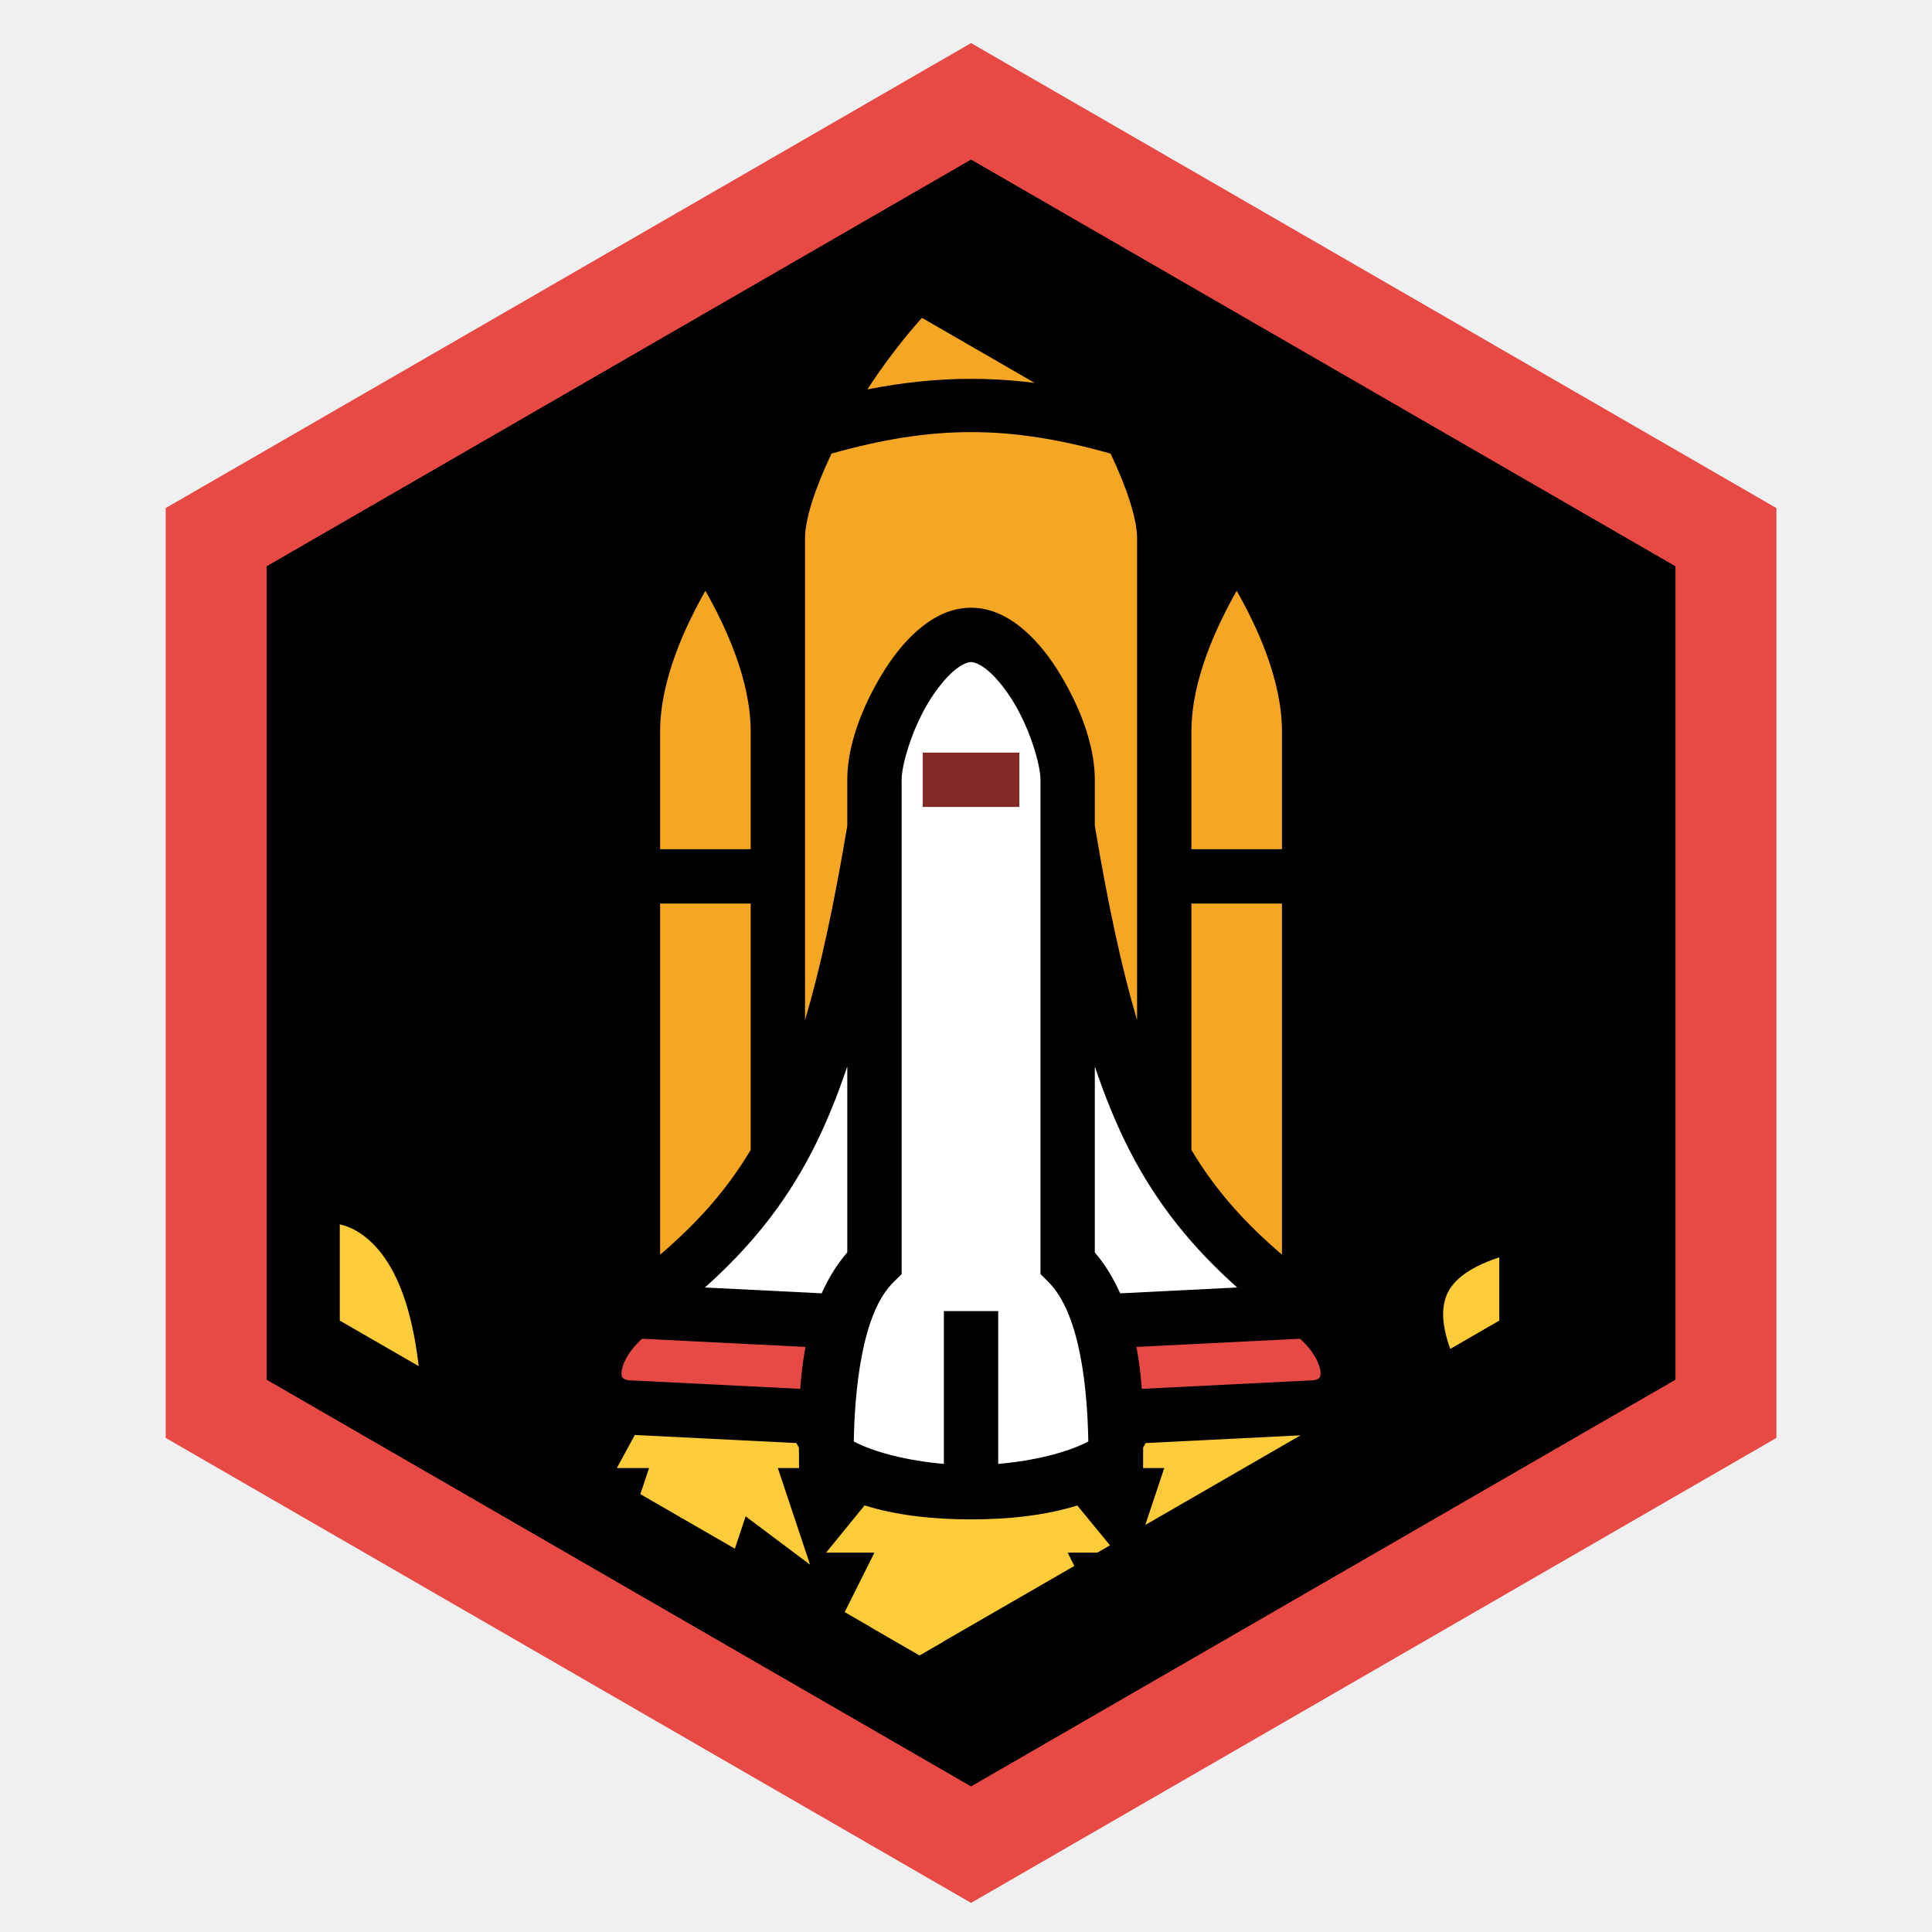
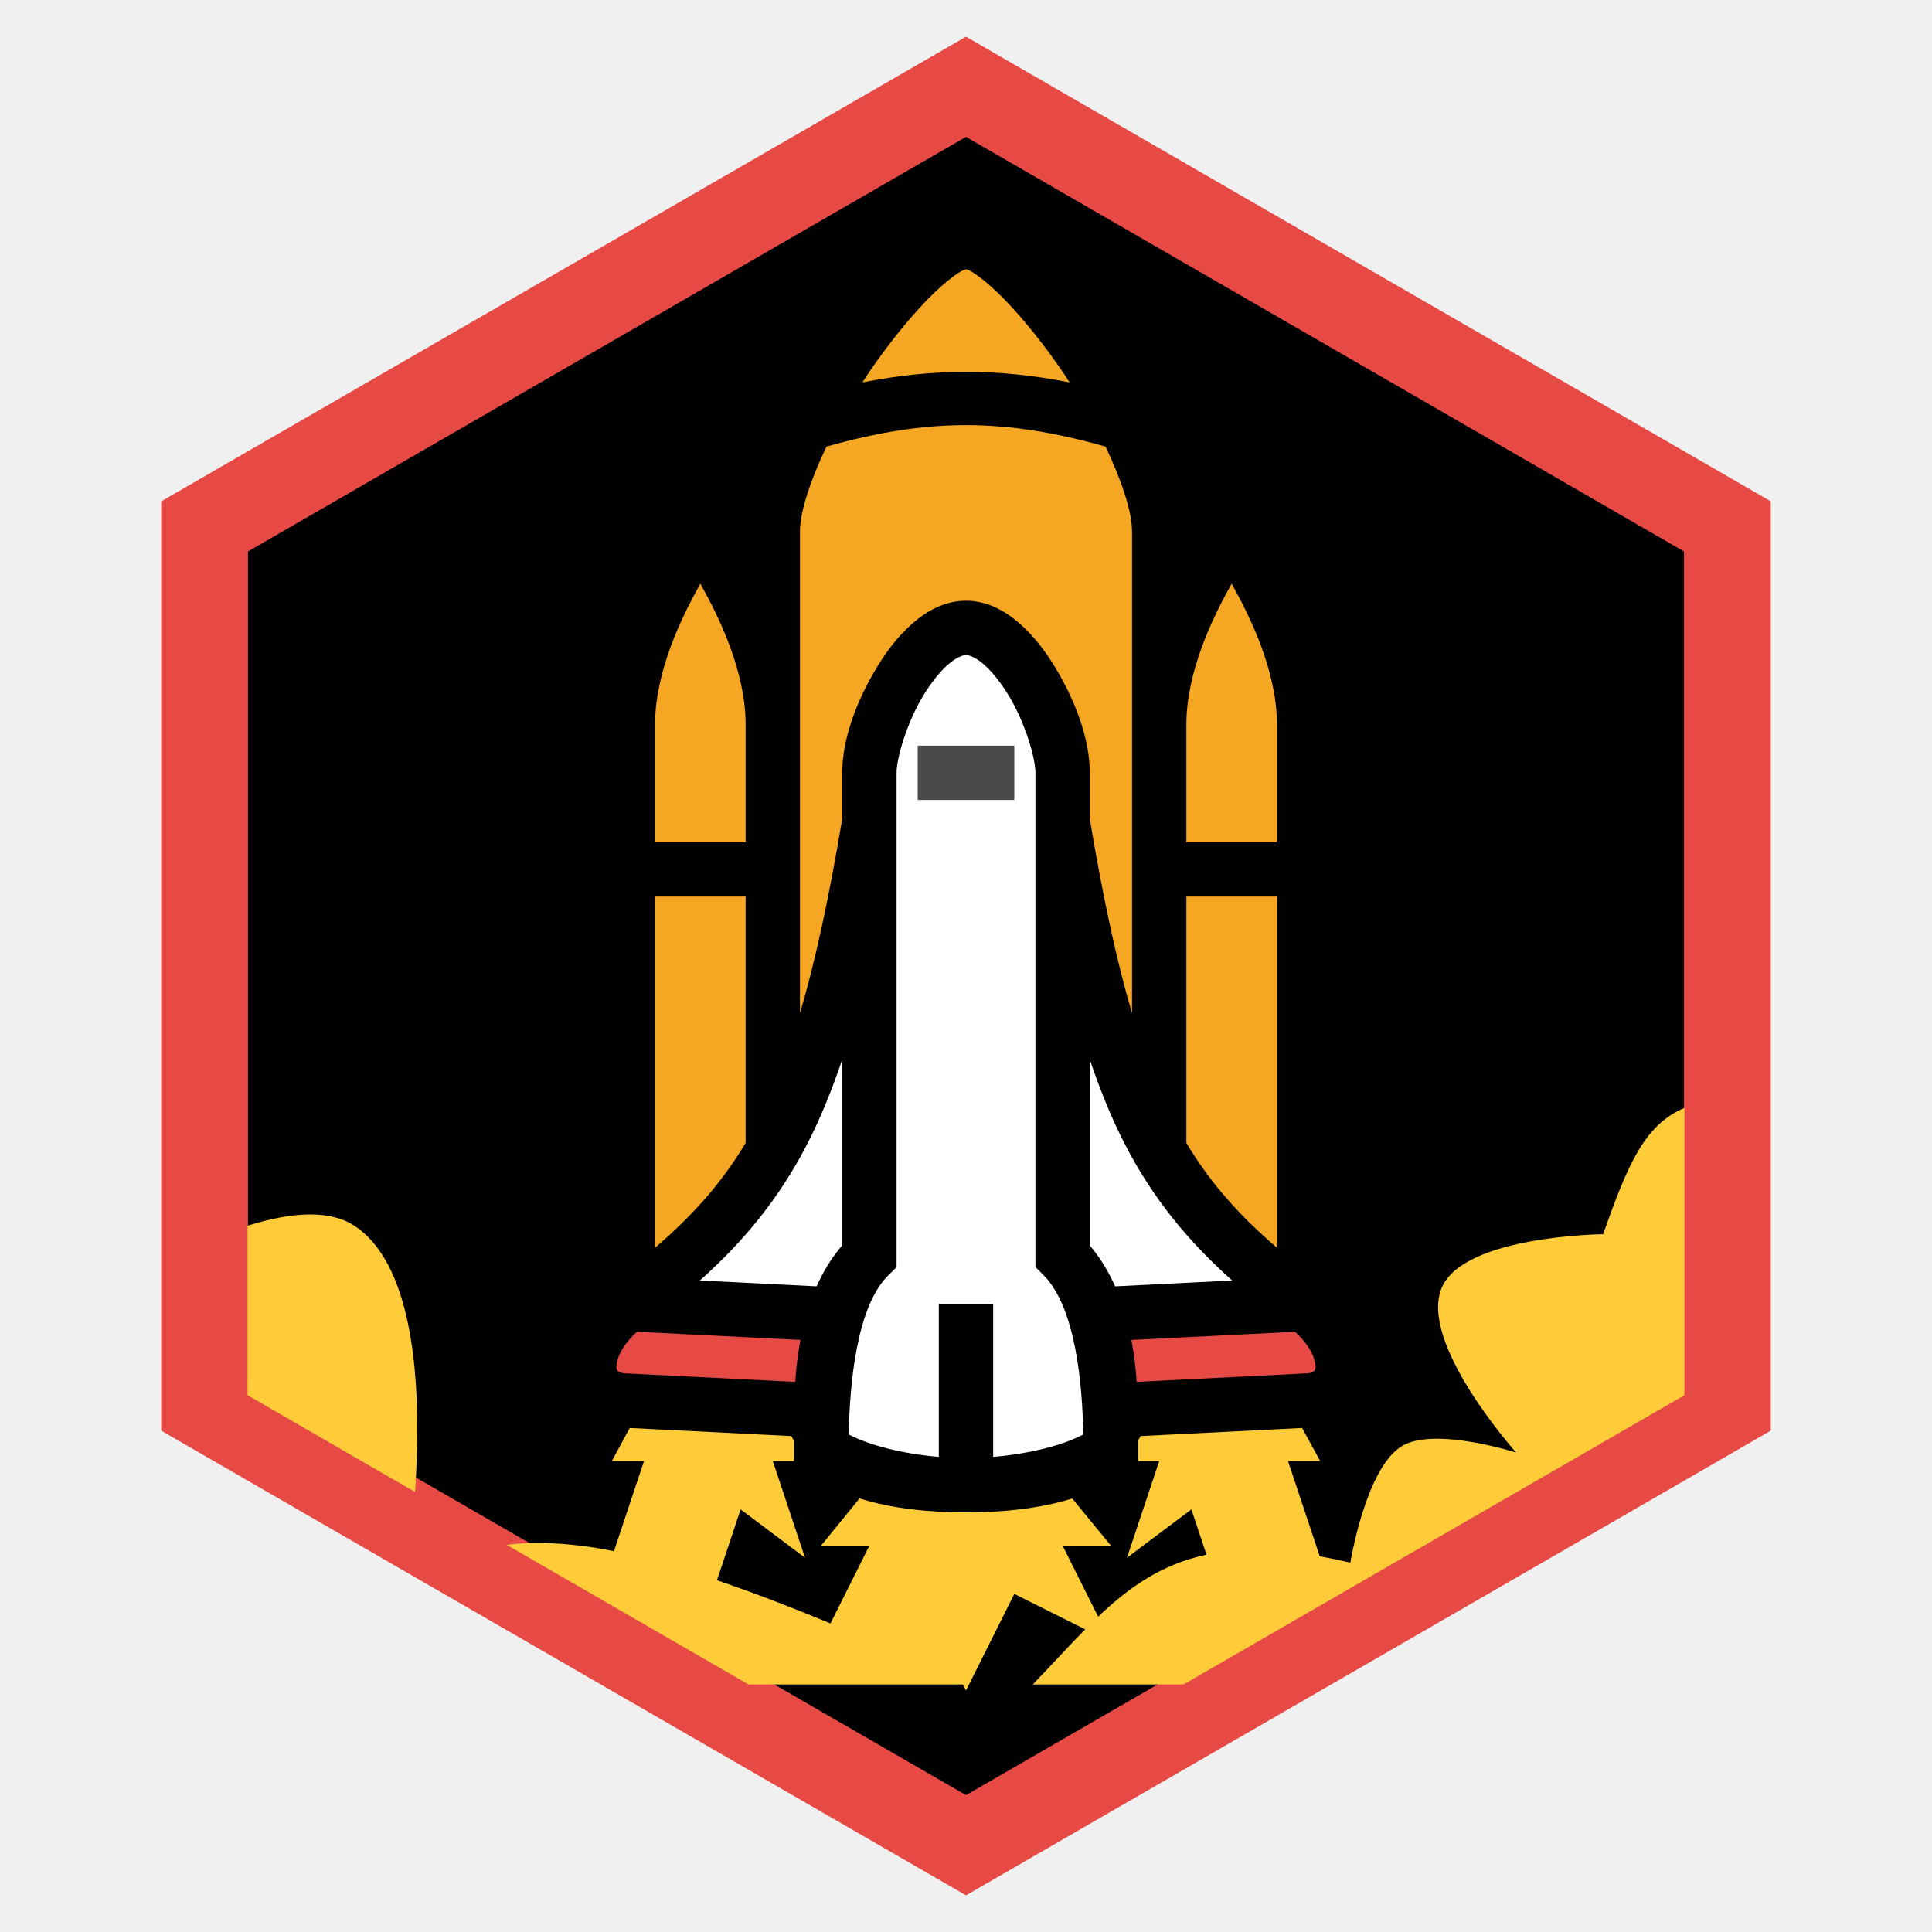
- <svg xmlns="http://www.w3.org/2000/svg" xmlns:xlink="http://www.w3.org/1999/xlink" version="1.1" id="Layer_1" x="0px" y="0px" width="480" height="480" viewBox="0 0 480 480" enable-background="new 0 0 640 480" xml:space="preserve">
-   <defs id="defs931" />
-   <polygon stroke="#e74a45" stroke-width="25" points="132.453,131.719 320,23.438 507.547,131.719 507.547,348.281 320,456.563 132.453,348.281 " id="polygon880" transform="translate(-78.74548,1.737033)" />
-   <g id="g924" transform="translate(-78.74548,1.737033)">
-     <g id="g922">
-       <defs id="defs883">
-         <polygon id="SVGID_1_" points="139.955,136.05 320,32.1 500.045,136.05 500.045,343.95 320,447.9 139.955,343.95 " />
-       </defs>
-       <clipPath id="SVGID_2_">
-         <use xlink:href="#SVGID_1_" overflow="visible" id="use885" x="0" y="0" width="100%" height="100%" />
-       </clipPath>
-       <g transform="matrix(0.8,0,0,0.8,51.2,51.2)" clip-path="url(#SVGID_2_)" id="g920">
-         <path fill="#f5a623" d="m 336,19.589 c -0.417,0.154 -1.258,0.467 -2.349,1.162 -1.962,1.251 -4.614,3.389 -7.502,6.169 -5.775,5.562 -12.559,13.665 -18.863,22.669 -1.185,1.702 -2.338,3.427 -3.459,5.171 11.046,-2.18 21.612,-3.281 32.173,-3.281 10.562,0 21.127,1.101 32.173,3.281 -1.121,-1.744 -2.274,-3.469 -3.459,-5.171 -6.304,-9.004 -13.087,-17.108 -18.862,-22.669 -2.888,-2.78 -5.54,-4.918 -7.502,-6.169 -0.737,-0.474 -1.526,-0.864 -2.35,-1.162 z" id="path888" />
-         <path fill="#f5a623" d="m 336,68.023 c -13.767,0 -27.544,2.231 -43.331,6.669 -5.025,10.552 -8.231,20.28 -8.231,26.308 v 149.663 c 4.787,-16.188 9.019,-35.846 13.125,-60.38 V 176 c 0,-10.313 4.272,-21.956 10.578,-32.466 3.152,-5.256 6.853,-10.118 11.317,-13.987 4.465,-3.871 9.98,-6.984 16.542,-6.984 6.562,0 12.078,3.115 16.543,6.984 4.463,3.869 8.164,8.732 11.316,13.987 6.306,10.51 10.579,22.153 10.579,32.466 v 14.283 c 4.106,24.535 8.337,44.191 13.125,60.377 V 101 c 0,-6.028 -3.206,-15.756 -8.231,-26.309 C 363.544,70.253 349.767,68.023 336,68.023 Z" id="path890" />
-         <path fill="#f5a623" d="m 253.5,117.298 c -6.106,10.797 -14.063,27.517 -14.063,43.702 v 36.563 h 28.125 V 161 c 0,-16.185 -7.956,-32.907 -14.062,-43.702 z" id="path892" />
-         <path fill="#f5a623" d="m 418.5,117.298 c -6.106,10.797 -14.063,27.517 -14.063,43.702 v 36.563 h 28.125 V 161 c 0,-16.185 -7.956,-32.907 -14.062,-43.702 z" id="path894" />
-         <path fill="#ffffff" d="m 336,139.437 c -0.938,0 -2.923,0.635 -5.489,2.859 -2.567,2.225 -5.428,5.799 -7.902,9.919 -4.944,8.24 -8.172,19.097 -8.172,23.784 v 153.544 l -2.529,2.479 c -9.947,9.757 -12.028,33.881 -12.328,49.471 6.257,3.314 16.712,6.016 27.982,6.957 V 341 h 16.875 v 47.45 c 11.272,-0.941 21.729,-3.643 27.986,-6.958 -0.288,-15.549 -2.306,-39.443 -12.389,-49.525 l -2.472,-2.469 V 176 c 0,-4.688 -3.228,-15.544 -8.171,-23.784 -2.473,-4.12 -5.334,-7.694 -7.903,-9.919 -2.566,-2.222 -4.551,-2.86 -5.488,-2.86 z" id="path896" />
-         <path fill="#822825" d="m 321,167.562 h 30 v 16.875 h -30 z" id="path898" />
-         <path fill="#f5a623" d="m 239.437,214.437 v 109.047 c 11.644,-9.979 20.62,-19.988 28.125,-32.522 v -76.525 z" id="path900" />
-         <path fill="#f5a623" d="m 404.437,214.437 v 76.526 c 7.505,12.532 16.482,22.542 28.125,32.521 V 214.437 Z" id="path902" />
-         <path fill="#ffffff" d="m 297.562,265.039 c -3.293,9.75 -6.883,18.511 -10.966,26.414 -8.723,16.885 -19.6,30.004 -33.241,42.218 l 36.258,1.812 c 2.025,-4.545 4.614,-8.866 7.95,-12.734 V 265.04 Z" id="path904" />
-         <path fill="#ffffff" d="m 374.437,265.039 v 57.75 c 3.296,3.871 5.862,8.179 7.875,12.697 l 36.332,-1.816 c -13.64,-12.214 -24.517,-25.333 -33.24,-42.218 -4.084,-7.903 -7.673,-16.664 -10.967,-26.414 z" id="path906" />
-         <path fill="#fecc39" d="m 559.125,280.077 c -12.7,5.295 -17.836,18.337 -25.266,39.215 0,0 -42.95,0.394 -50.039,16.46 -7.576,17.166 23.046,51.36 23.046,51.36 0,0 -25.437,-8.181 -35.557,-1.976 -11.234,6.888 -15.948,36.174 -15.948,36.174 -3.312,-0.795 -6.469,-1.45 -9.506,-2 l -9.856,-29.561 h 10.002 l -5.618,-10.272 -50.17,2.509 -0.765,1.409 c -0.004,0.857 -0.011,1.832 -0.011,2.604 v 3.75 H 396 l -10,30 20,-15 4.69,14.07 c -13.86,2.941 -23.949,10.026 -33.655,19.25 L 366,416 h 15 l -12.002,-14.631 c -10.013,3.131 -21.482,4.319 -32.998,4.319 -11.542,0 -23.04,-1.193 -33.068,-4.341 L 291,416 h 15 l -12.084,24.169 c -11.378,-4.712 -23.456,-9.403 -35.252,-13.411 l 7.337,-22.008 19.999,15 -9.999,-30 h 6.563 V 386 c 0,-0.757 -0.007,-1.718 -0.013,-2.56 l -0.797,-1.455 -50.175,-2.51 -5.578,10.276 h 10.001 l -9.333,27.993 c -3.74,-0.764 -7.315,-1.359 -10.669,-1.743 -29.593,-3.397 -37.237,4.344 -54.311,11.639 0,0 15.623,-90.538 -15.647,-110.981 -3.87,-2.531 -8.703,-3.546 -14.056,-3.496 -5.934,0.052 -12.508,1.431 -19.111,3.499 V 459.125 H 335.062 L 336,461 l 15,-30 22.02,11.01 c -5.215,5.273 -10.459,11.082 -16.27,17.115 h 202.375 v -179.05 z" id="path908" />
-         <path fill="#e74a45" d="m 233.831,349.588 c -5.059,4.572 -6.466,9.023 -6.391,10.833 0.043,1.025 0.223,1.172 0.476,1.396 0.253,0.227 0.953,0.743 3.085,0.743 h 0.211 l 51.746,2.588 c 0.296,-4.193 0.793,-8.59 1.624,-13.021 z" id="path910" />
-         <path fill="#e74a45" d="m 438.169,349.588 -50.801,2.54 c 0.84,4.435 1.346,8.829 1.652,13.022 l 51.769,-2.59 H 441 c 2.131,0 2.831,-0.515 3.085,-0.743 0.253,-0.225 0.431,-0.371 0.475,-1.396 0.075,-1.81 -1.331,-6.262 -6.391,-10.833 z" id="path912" />
-         <path fill="#fecc39" d="m 246,404.75 6.675,20.029 c -8.541,-2.749 -16.819,-5.066 -24.445,-6.7 z" id="path914" />
-         <path fill="#fecc39" d="m 426,404.75 19.263,14.447 c -8.883,-1.57 -16.608,-2.089 -23.491,-1.763 z" id="path916" />
-         <path fill="#fecc39" d="m 321,431 13.636,27.272 c -9.258,-4.382 -21.837,-10.153 -35.959,-16.112 z" id="path918" />
-       </g>
+ <svg xmlns="http://www.w3.org/2000/svg" viewBox="0 0 512 512" style="height: 512px; width: 512px;">
+   <defs>
+     <clipPath id="icon-bg">
+       <polygon points="457.78,372.5,256,489,54.22,372.5,54.22,139.5,256,23,457.78,139.5" fill="#000" fill-opacity="1" stroke="#e74a45" stroke-opacity="1" stroke-width="23" transform="translate(-51.2, -51.2) scale(1.2, 1.2) rotate(0, 256, 256) skewX(0) skewY(0)" />
+     </clipPath>
+   </defs>
+   <polygon points="457.78,372.5,256,489,54.22,372.5,54.22,139.5,256,23,457.78,139.5" fill="#000" fill-opacity="1" stroke="#e74a45" stroke-opacity="1" stroke-width="23" />
+   <g class="" transform="translate(0,0)" style="">
+     <g clip-path="url(#icon-bg)" transform="translate(51.2, 51.2) scale(0.8, 0.8) rotate(0, 256, 256) skewX(0) skewY(0)">
+       <path d="M256 25.162C255.555 25.327 254.658 25.66 253.494 26.402C251.401 27.736 248.572 30.017 245.492 32.982C239.332 38.914 232.096 47.558 225.372 57.162C224.108 58.978 222.878 60.817 221.682 62.678C233.465 60.352 244.735 59.178 256 59.178C267.265 59.178 278.535 60.352 290.318 62.678C289.122 60.817 287.892 58.978 286.628 57.162C279.904 47.558 272.668 38.914 266.508 32.982C263.428 30.017 260.598 27.736 258.506 26.402C257.72 25.896 256.879 25.48 256 25.162Z" class="" fill="#f5a623" fill-opacity="1" />
+       <path d="M256 76.824C241.315 76.824 226.62 79.204 209.78 83.938C204.42 95.194 201 105.57 201 112L201 271.64C206.106 254.373 210.62 233.405 215 207.236L215 192C215 181 219.557 168.58 226.283 157.37C229.646 151.764 233.593 146.577 238.355 142.45C243.118 138.32 249 135 256 135C263 135 268.882 138.322 273.645 142.45C278.407 146.577 282.355 151.764 285.717 157.37C292.443 168.58 297 181 297 192L297 207.236C301.38 233.406 305.894 254.373 311 271.639L311 112C311 105.57 307.58 95.194 302.22 83.937C285.38 79.203 270.685 76.824 256 76.824Z" class="" fill="#f5a623" fill-opacity="1" />
+       <path d="M168 129.384C161.487 140.901 153 158.736 153 176L153 215L183 215L183 176C183 158.736 174.513 140.9 168 129.385Z" class="" fill="#f5a623" fill-opacity="1" />
+       <path d="M344 129.384C337.487 140.901 329 158.736 329 176L329 215L359 215L359 176C359 158.736 350.513 140.9 344 129.385Z" class="" fill="#f5a623" fill-opacity="1" />
+       <path d="M256 153C255 153 252.882 153.678 250.145 156.05C247.407 158.423 244.355 162.236 241.717 166.63C236.443 175.42 233 187 233 192L233 355.78L230.303 358.424C219.693 368.832 217.473 394.564 217.153 411.194C223.827 414.729 234.979 417.611 247 418.614L247 368L265 368L265 418.613C277.023 417.609 288.178 414.728 294.852 411.191C294.544 394.605 292.392 369.119 281.637 358.364L279 355.73L279 192C279 187 275.557 175.42 270.283 166.63C267.646 162.236 264.593 158.423 261.855 156.05C259.118 153.68 257 153 256 153Z" class="" fill="#fff" fill-opacity="1" />
+       <path d="M240 183L272 183L272 201L240 201L240 183Z" class="" fill="#4a4a4a" fill-opacity="1" />
+       <path d="M153 233L153 349.316C165.42 338.672 174.995 327.996 183 314.626L183 233L153 233Z" class="" fill="#f5a623" fill-opacity="1" />
+       <path d="M329 233L329 314.627C337.005 327.995 346.58 338.672 359 349.317L359 233L329 233Z" class="" fill="#f5a623" fill-opacity="1" />
+       <path d="M215 286.975C211.487 297.375 207.658 306.72 203.303 315.15C193.998 333.16 182.396 347.154 167.846 360.182L206.521 362.115C208.681 357.267 211.443 352.657 215.001 348.531L215.001 286.976Z" class="" fill="#fff" fill-opacity="1" />
+       <path d="M297 286.975L297 348.575C300.515 352.705 303.253 357.3 305.4 362.119L344.154 360.181C329.604 347.153 318.002 333.158 308.697 315.149C304.342 306.719 300.513 297.374 297 286.974Z" class="" fill="#fff" fill-opacity="1" />
+       <path d="M494 303.015C480.453 308.665 474.975 322.575 467.05 344.845C467.05 344.845 421.236 345.265 413.674 362.402C405.594 380.712 438.256 417.186 438.256 417.186C438.256 417.186 411.124 408.46 400.33 415.078C388.347 422.426 383.318 453.664 383.318 453.664C379.785 452.817 376.418 452.117 373.178 451.531L362.666 420L373.334 420L367.342 409.043L313.828 411.719L313.012 413.222C313.007 414.136 313 415.176 313 415.999L313 419.999L320 419.999L309.334 451.999L330.666 435.999L335.67 451.007C320.885 454.143 310.124 461.7 299.77 471.54L288 448L304 448L291.197 432.393C280.517 435.733 268.283 437 256 437C243.688 437 231.424 435.728 220.727 432.37L208 448L224 448L211.11 473.78C198.973 468.754 186.09 463.75 173.508 459.475L181.334 436L202.666 452L192 420L199 420L199 416C199 415.193 198.992 414.168 198.986 413.27L198.136 411.717L144.616 409.041L138.666 420.001L149.334 420.001L139.379 449.861C135.389 449.045 131.576 448.411 127.999 448.001C96.433 444.378 88.279 452.635 70.067 460.417C70.067 460.417 86.731 363.842 53.377 342.037C49.249 339.337 44.094 338.254 38.384 338.307C32.054 338.363 25.042 339.833 17.999 342.04L17.999 494L254.999 494L255.999 496L271.999 464L295.487 475.744C289.925 481.369 284.33 487.564 278.132 494L494 494L494 303.014Z" class="" fill="#fecc39" fill-opacity="1" />
+       <path d="M147.02 377.16C141.624 382.037 140.123 386.785 140.203 388.715C140.249 389.809 140.441 389.965 140.711 390.205C140.981 390.447 141.728 390.998 144.001 390.998L144.226 390.998L199.421 393.758C199.737 389.285 200.267 384.595 201.153 379.868L147.021 377.16Z" class="" fill="#e74a45" fill-opacity="1" />
+       <path d="M364.98 377.16L310.793 379.87C311.689 384.6 312.23 389.288 312.555 393.76L367.775 390.998L368 390.998C370.273 390.998 371.02 390.448 371.29 390.205C371.56 389.965 371.75 389.809 371.797 388.715C371.877 386.785 370.377 382.037 364.98 377.16Z" class="" fill="#e74a45" fill-opacity="1" />
+       <path d="M160 436L167.12 457.365C158.01 454.432 149.18 451.961 141.045 450.217L160 436Z" class="" fill="#fecc39" fill-opacity="1" />
+       <path d="M352 436L372.547 451.41C363.072 449.736 354.832 449.182 347.49 449.53L352 436Z" class="selected" fill="#fecc39" fill-opacity="1" />
+       <path d="M240 464L254.545 493.09C244.669 488.415 231.252 482.26 216.189 475.904L240 464Z" class="" fill="#fecc39" fill-opacity="1" />
    </g>
  </g>
-   <polygon fill="none" stroke="#e74a45" stroke-width="25" points="132.453,131.719 320,23.437 507.547,131.719 507.547,348.281 320,456.562 132.453,348.281 " id="polygon926" transform="translate(-78.74548,1.737033)" />
</svg>
